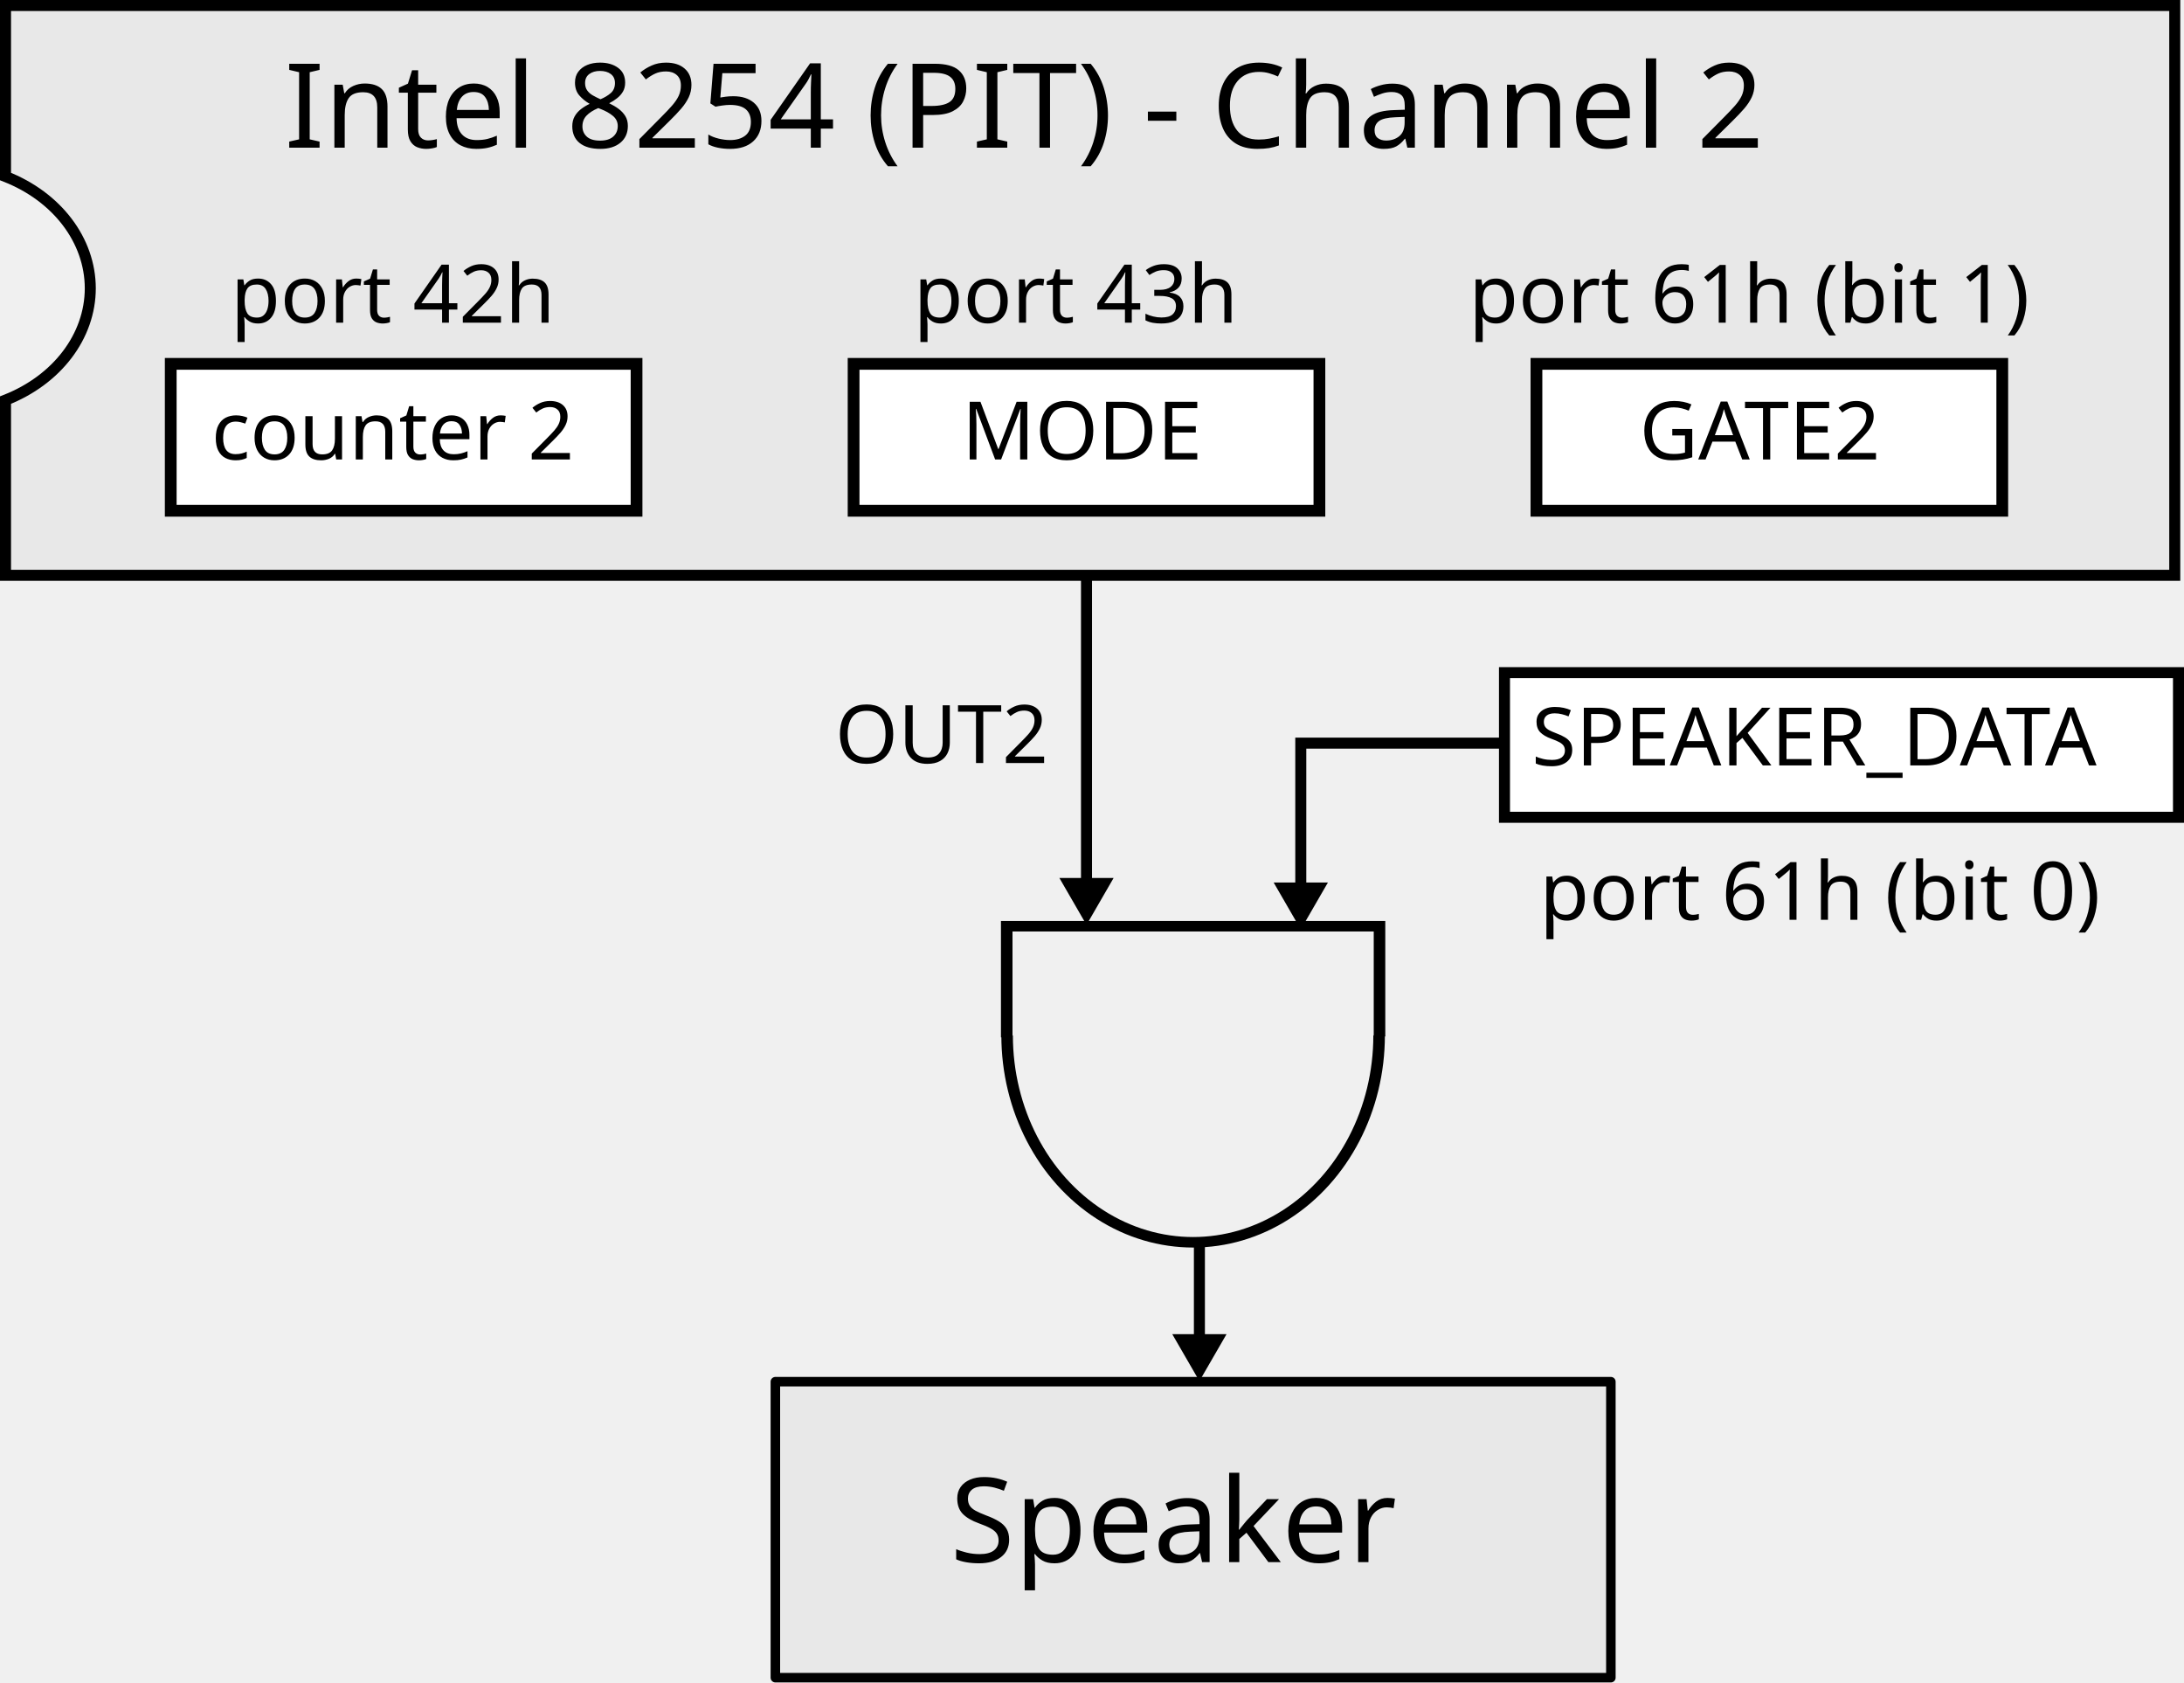
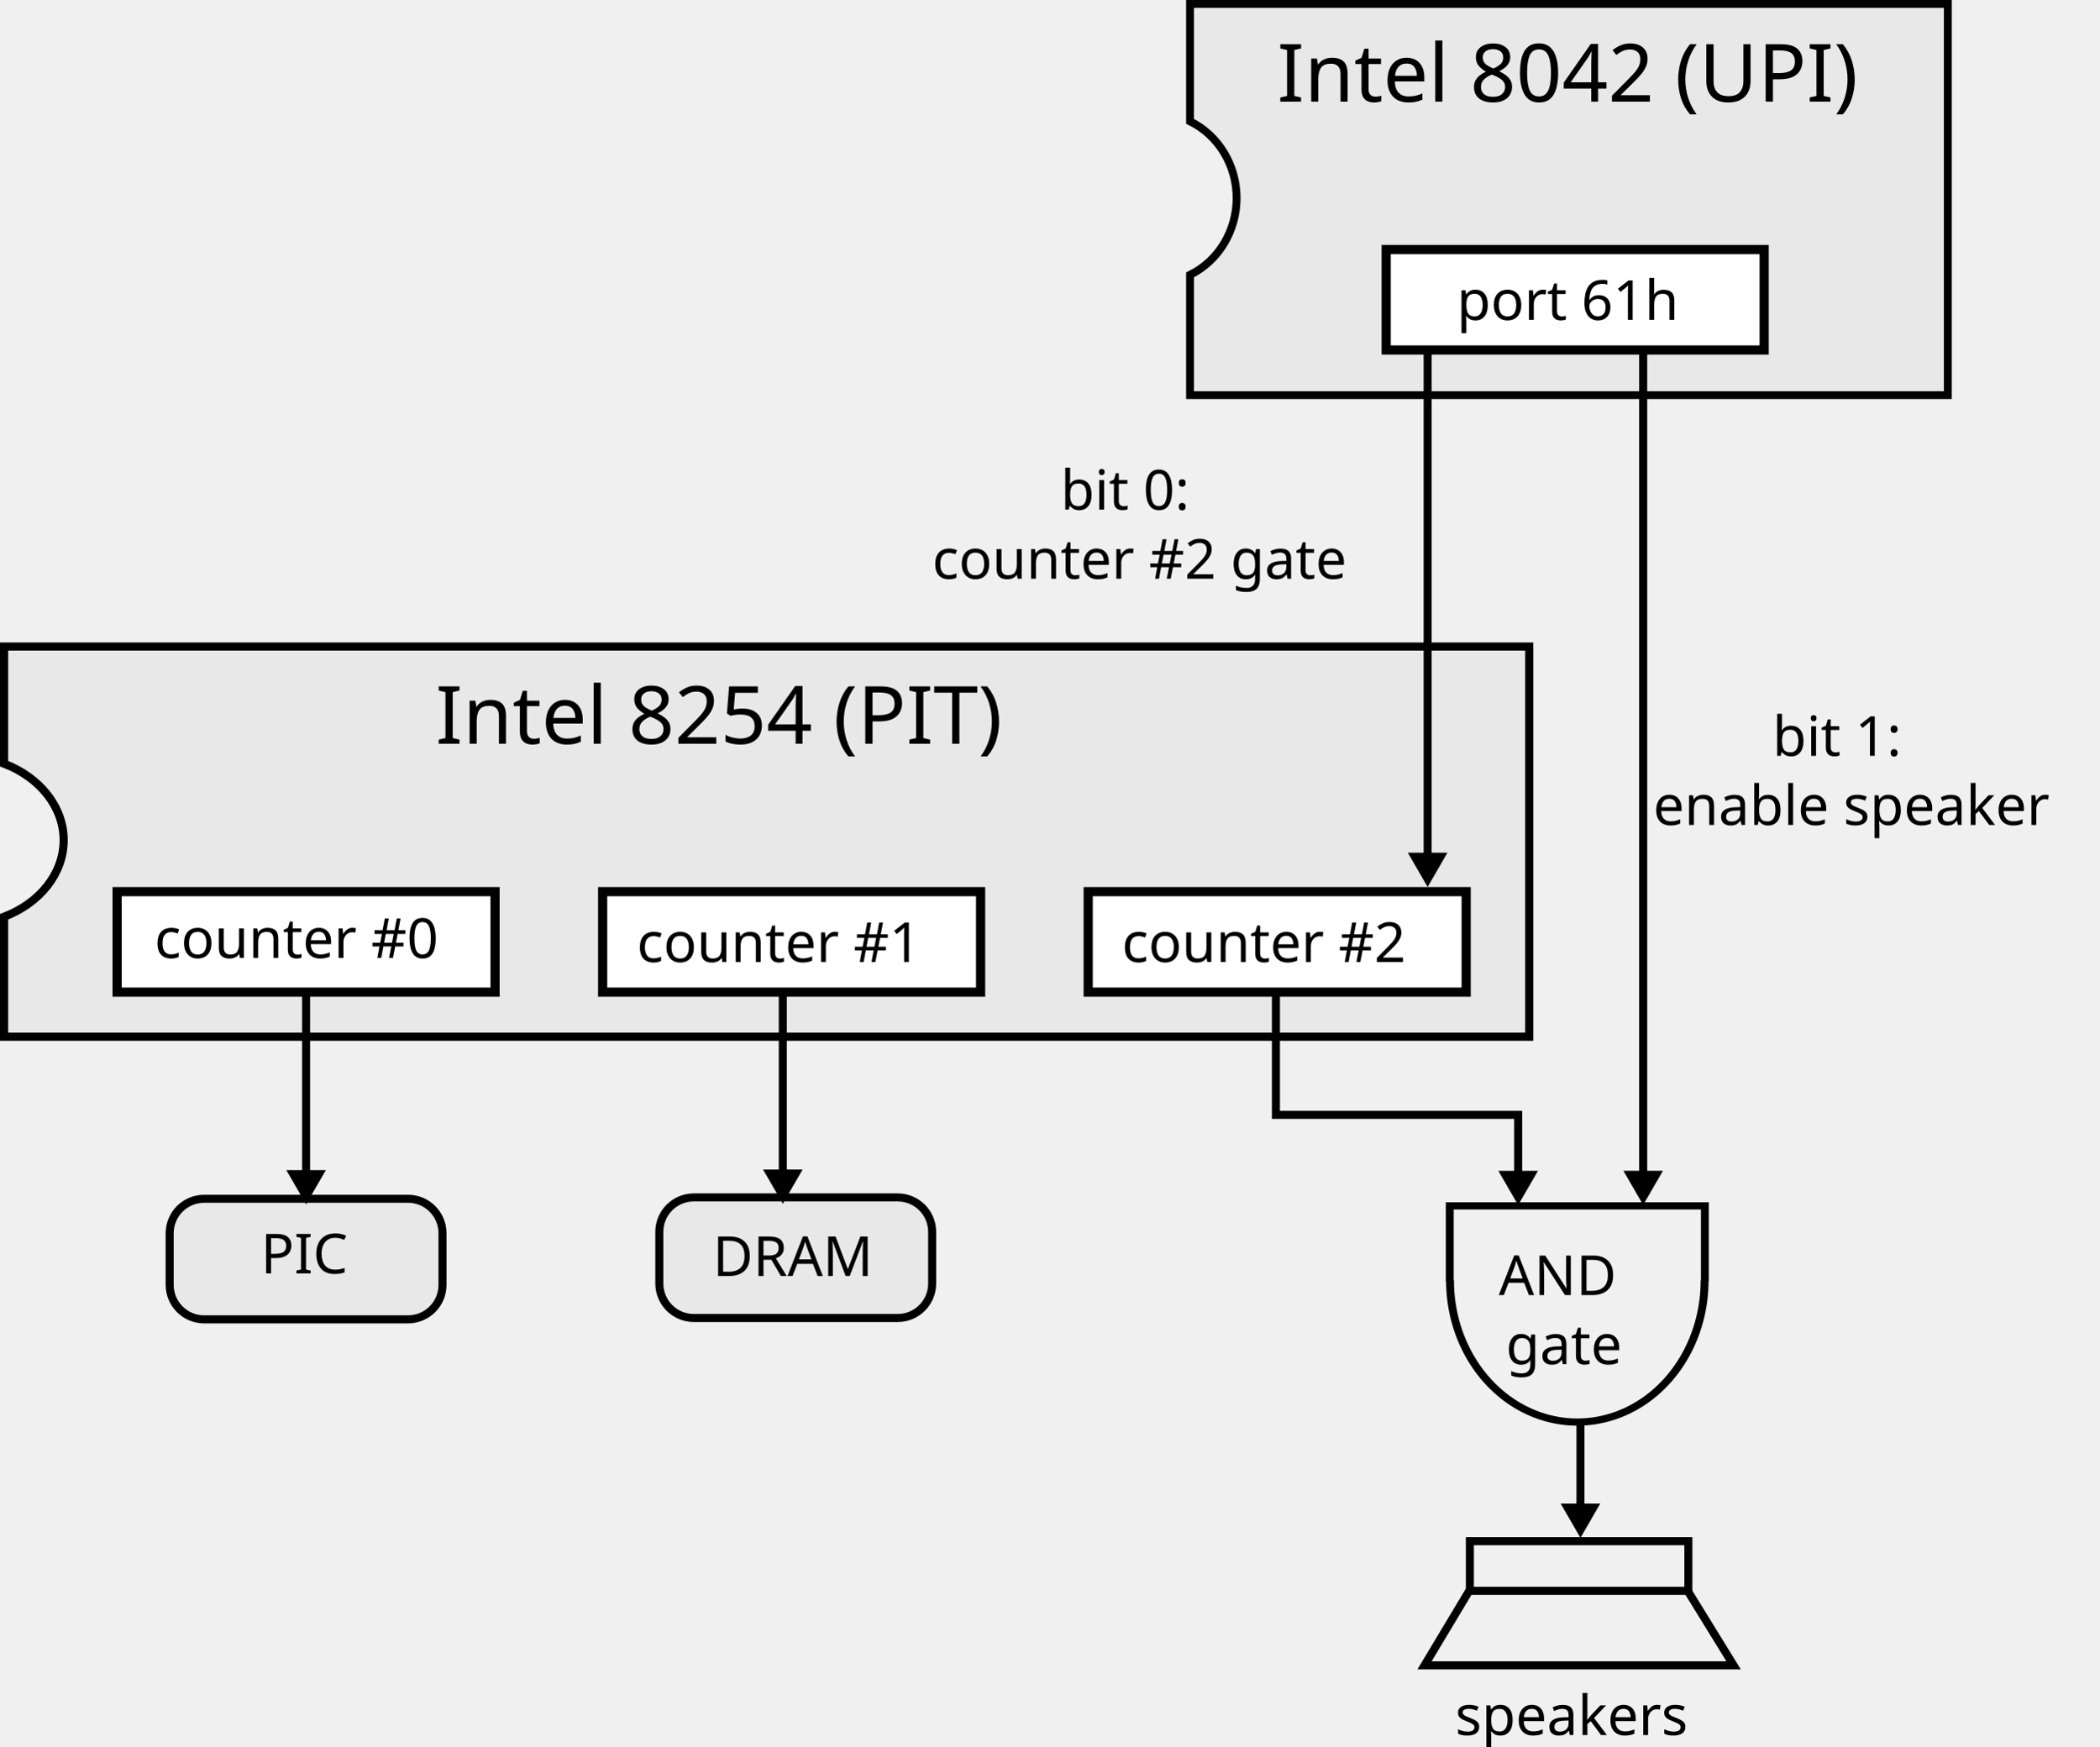
- <svg xmlns="http://www.w3.org/2000/svg" width="209.839mm" height="161.605mm" viewBox="0 0 743.525 572.617" id="svg6264" version="1.1">
+ <svg xmlns="http://www.w3.org/2000/svg" width="294.704mm" height="245.241mm" viewBox="0 0 1044.226 868.963" id="svg6264" version="1.1">
  <defs id="defs6266">
-     <marker style="overflow:visible" id="marker2103" refX="0" refY="0" orient="auto">
-       <path transform="scale(0.4)" style="fill:#000000;fill-opacity:1;fill-rule:evenodd;stroke:#000000;stroke-width:1pt;stroke-opacity:1" d="M 5.77,0 -2.88,5 V -5 Z" id="path2101" />
+     <marker orient="auto" refY="0" refX="0" id="marker9388" style="overflow:visible">
+       <path id="path9386" d="M 5.77,0 -2.88,5 V -5 Z" style="fill:#000000;fill-opacity:1;fill-rule:evenodd;stroke:#000000;stroke-width:1pt;stroke-opacity:1" transform="scale(0.4)" />
    </marker>
-     <marker style="overflow:visible" id="marker7720" refX="0" refY="0" orient="auto">
-       <path transform="scale(0.4)" style="fill:#000000;fill-opacity:1;fill-rule:evenodd;stroke:#000000;stroke-width:1pt;stroke-opacity:1" d="M 5.77,0 -2.88,5 V -5 Z" id="path7722" />
+     <marker orient="auto" refY="0" refX="0" id="marker9282" style="overflow:visible">
+       <path id="path9161" d="M 5.77,0 -2.88,5 V -5 Z" style="fill:#000000;fill-opacity:1;fill-rule:evenodd;stroke:#000000;stroke-width:1pt;stroke-opacity:1" transform="scale(0.8)" />
    </marker>
    <marker orient="auto" refY="0" refX="0" id="TriangleOutL" style="overflow:visible">
      <path id="path7113" d="M 5.77,0 -2.88,5 V -5 Z" style="fill:#000000;fill-opacity:1;fill-rule:evenodd;stroke:#000000;stroke-width:1pt;stroke-opacity:1" transform="scale(0.8)" />
    </marker>
    <marker orient="auto" refY="0" refX="0" id="TriangleOutM-9" style="overflow:visible">
      <path id="path7116-2" d="M 5.77,0 -2.88,5 V -5 Z" style="fill:#000000;fill-opacity:1;fill-rule:evenodd;stroke:#000000;stroke-width:1pt;stroke-opacity:1" transform="scale(0.4)" />
    </marker>
    <marker orient="auto" refY="0" refX="0" id="TriangleOutM-3" style="overflow:visible">
      <path id="path7116-3" d="M 5.77,0 -2.88,5 V -5 Z" style="fill:#000000;fill-opacity:1;fill-rule:evenodd;stroke:#000000;stroke-width:1pt;stroke-opacity:1" transform="scale(0.4)" />
    </marker>
-     <marker orient="auto" refY="0" refX="0" id="TriangleOutM-9-3" style="overflow:visible">
-       <path id="path7116-2-5" d="M 5.77,0 -2.88,5 V -5 Z" style="fill:#000000;fill-opacity:1;fill-rule:evenodd;stroke:#000000;stroke-width:1pt;stroke-opacity:1" transform="scale(0.4)" />
+     <marker orient="auto" refY="0" refX="0" id="TriangleOutM-2" style="overflow:visible">
+       <path id="path7116-8" d="M 5.77,0 -2.88,5 V -5 Z" style="fill:#000000;fill-opacity:1;fill-rule:evenodd;stroke:#000000;stroke-width:1pt;stroke-opacity:1" transform="scale(0.4)" />
+     </marker>
+     <marker orient="auto" refY="0" refX="0" id="TriangleOutM-35" style="overflow:visible">
+       <path id="path7116-6" d="M 5.77,0 -2.88,5 V -5 Z" style="fill:#000000;fill-opacity:1;fill-rule:evenodd;stroke:#000000;stroke-width:1pt;stroke-opacity:1" transform="scale(0.4)" />
+     </marker>
+     <marker orient="auto" refY="0" refX="0" id="TriangleOutM-35-4" style="overflow:visible">
+       <path id="path7116-6-0" d="M 5.77,0 -2.88,5 V -5 Z" style="fill:#000000;fill-opacity:1;fill-rule:evenodd;stroke:#000000;stroke-width:1pt;stroke-opacity:1" transform="scale(0.4)" />
+     </marker>
+     <marker orient="auto" refY="0" refX="0" id="TriangleOutM-9-7" style="overflow:visible">
+       <path id="path7116-2-7" d="M 5.77,0 -2.88,5 V -5 Z" style="fill:#000000;fill-opacity:1;fill-rule:evenodd;stroke:#000000;stroke-width:1pt;stroke-opacity:1" transform="scale(0.4)" />
    </marker>
  </defs>
-   <g id="layer1" transform="translate(-60.44557,-64.95171)">
-     <path style="fill:#e8e8e8;fill-opacity:1;stroke:#000000;stroke-width:3.75;stroke-miterlimit:4;stroke-dasharray:none;stroke-dashoffset:0;stroke-opacity:1" d="M 62.321,66.827 V 125.028 a 50.082,42.066 0 0 1 28.863,38.049 50.082,42.066 0 0 1 -28.863,38.053 v 59.625 H 800.824 V 66.827 Z" id="rect6831" />
-     <text xml:space="preserve" style="font-style:normal;font-weight:normal;line-height:0%;font-family:sans-serif;letter-spacing:0px;word-spacing:0px;fill:#000000;fill-opacity:1;stroke:none;stroke-width:1px;stroke-linecap:butt;stroke-linejoin:miter;stroke-opacity:1" x="157.321" y="115.219" id="text6851">
-       <tspan id="tspan6853" x="157.321" y="115.219" style="font-size:40px;line-height:1.25;font-family:sans-serif">Intel 8254 (PIT) - Channel 2</tspan>
+   <g id="layer1" transform="translate(-60.32011,254.8397)">
+     <path style="fill:#e8e8e8;fill-opacity:1;stroke:#000000;stroke-width:4.057;stroke-miterlimit:4;stroke-dasharray:none;stroke-dashoffset:0;stroke-opacity:1" d="m 62.349,66.855 v 58.261 a 51.452,42.109 0 0 1 29.652,38.088 51.452,42.109 0 0 1 -29.652,38.092 v 59.686 H 821.046 V 66.855 Z" id="rect6831" />
+     <text xml:space="preserve" style="font-style:normal;font-weight:normal;line-height:0%;font-family:sans-serif;letter-spacing:0px;word-spacing:0px;fill:#000000;fill-opacity:1;stroke:none;stroke-width:1px;stroke-linecap:butt;stroke-linejoin:miter;stroke-opacity:1" x="276.959" y="115.219" id="text6851">
+       <tspan id="tspan6853" x="276.959" y="115.219" style="font-size:40px;line-height:1.25;font-family:sans-serif">Intel 8254 (PIT)</tspan>
    </text>
-     <rect style="fill:#ffffff;fill-opacity:1;stroke:#000000;stroke-width:4;stroke-miterlimit:4;stroke-dasharray:none;stroke-dashoffset:0;stroke-opacity:1" id="rect6873" width="158.583" height="50" x="118.571" y="188.791" />
-     <rect style="fill:#ffffff;fill-opacity:1;stroke:#000000;stroke-width:4;stroke-miterlimit:4;stroke-dasharray:none;stroke-dashoffset:0;stroke-opacity:1" id="rect6873-2" width="158.583" height="50" x="351.045" y="188.791" />
-     <rect style="fill:#ffffff;fill-opacity:1;stroke:#000000;stroke-width:4;stroke-miterlimit:4;stroke-dasharray:none;stroke-dashoffset:0;stroke-opacity:1" id="rect6873-0" width="158.583" height="50" x="583.518" y="188.791" />
-     <text xml:space="preserve" style="font-style:normal;font-weight:normal;line-height:0%;font-family:sans-serif;letter-spacing:0px;word-spacing:0px;fill:#000000;fill-opacity:1;stroke:none;stroke-width:1px;stroke-linecap:butt;stroke-linejoin:miter;stroke-opacity:1" x="132.396" y="221.335" id="text6896">
-       <tspan id="tspan6898" x="132.396" y="221.335" style="font-style:normal;font-variant:normal;font-weight:normal;font-stretch:normal;font-size:27.5px;line-height:125%;font-family:sans-serif;-inkscape-font-specification:'Sans, Normal';text-align:start;writing-mode:lr-tb;text-anchor:start">counter 2</tspan>
+     <rect style="fill:#ffffff;fill-opacity:1;stroke:#000000;stroke-width:4.566;stroke-miterlimit:4;stroke-dasharray:none;stroke-dashoffset:0;stroke-opacity:1" id="rect6873" width="188.018" height="50" x="118.571" y="188.791" />
+     <rect style="fill:#ffffff;fill-opacity:1;stroke:#000000;stroke-width:4.566;stroke-miterlimit:4;stroke-dasharray:none;stroke-dashoffset:0;stroke-opacity:1" id="rect6873-2" width="188.018" height="50" x="360.109" y="188.791" />
+     <rect style="fill:#ffffff;fill-opacity:1;stroke:#000000;stroke-width:4.566;stroke-miterlimit:4;stroke-dasharray:none;stroke-dashoffset:0;stroke-opacity:1" id="rect6873-0" width="188.018" height="50" x="601.646" y="188.791" />
+     <text xml:space="preserve" style="font-style:normal;font-weight:normal;line-height:0%;font-family:sans-serif;letter-spacing:0px;word-spacing:0px;fill:#000000;fill-opacity:1;stroke:none;stroke-width:1px;stroke-linecap:butt;stroke-linejoin:miter;stroke-opacity:1" x="137.143" y="221.809" id="text6896">
+       <tspan id="tspan6898" x="137.143" y="221.809" style="font-style:normal;font-variant:normal;font-weight:normal;font-stretch:normal;font-size:27.5px;line-height:125%;font-family:sans-serif;-inkscape-font-specification:'Sans, Normal';text-align:start;writing-mode:lr-tb;text-anchor:start">counter #0</tspan>
    </text>
-     <text xml:space="preserve" style="font-style:normal;font-weight:normal;line-height:0%;font-family:sans-serif;letter-spacing:0px;word-spacing:0px;fill:#000000;fill-opacity:1;stroke:none;stroke-width:1px;stroke-linecap:butt;stroke-linejoin:miter;stroke-opacity:1" x="387.905" y="221.335" id="text6896-7">
-       <tspan id="tspan6898-9" x="387.905" y="221.335" style="font-style:normal;font-variant:normal;font-weight:normal;font-stretch:normal;font-size:27.5px;line-height:125%;font-family:sans-serif;-inkscape-font-specification:'Sans, Normal';text-align:start;writing-mode:lr-tb;text-anchor:start">MODE</tspan>
+     <rect style="fill:#e8e8e8;fill-opacity:1;stroke:#000000;stroke-width:4;stroke-miterlimit:4;stroke-dasharray:none;stroke-dashoffset:0;stroke-opacity:1" id="rect6926" width="135.714" height="60" x="388.304" y="340.934" ry="17.143" />
+     <text xml:space="preserve" style="font-style:normal;font-weight:normal;line-height:0%;font-family:sans-serif;letter-spacing:0px;word-spacing:0px;fill:#000000;fill-opacity:1;stroke:none;stroke-width:1px;stroke-linecap:butt;stroke-linejoin:miter;stroke-opacity:1" x="414.896" y="380.043" id="text6943-7">
+       <tspan id="tspan6945-5" x="414.896" y="380.043" style="font-style:normal;font-variant:normal;font-weight:normal;font-stretch:normal;font-size:27.5px;line-height:125%;font-family:sans-serif;-inkscape-font-specification:'Sans, Normal';text-align:start;writing-mode:lr-tb;text-anchor:start">DRAM</tspan>
    </text>
-     <text xml:space="preserve" style="font-style:normal;font-weight:normal;line-height:0%;font-family:sans-serif;letter-spacing:0px;word-spacing:0px;fill:#000000;fill-opacity:1;stroke:none;stroke-width:1px;stroke-linecap:butt;stroke-linejoin:miter;stroke-opacity:1" x="618.572" y="221.335" id="text6896-5">
-       <tspan id="tspan6898-0" x="618.572" y="221.335" style="font-style:normal;font-variant:normal;font-weight:normal;font-stretch:normal;font-size:27.5px;line-height:125%;font-family:sans-serif;-inkscape-font-specification:'Sans, Normal';text-align:start;writing-mode:lr-tb;text-anchor:start">GATE2</tspan>
+     <path style="fill:none;fill-rule:evenodd;stroke:#000000;stroke-width:4;stroke-linecap:butt;stroke-linejoin:miter;stroke-miterlimit:4;stroke-dasharray:none;stroke-opacity:1;marker-end:url(#TriangleOutM-9)" d="M 449.732,238.48 V 332.728" id="path6965-3" />
+     <text xml:space="preserve" style="font-style:normal;font-weight:normal;font-size:12px;line-height:0%;font-family:sans-serif;letter-spacing:0px;word-spacing:0px;fill:#000000;fill-opacity:1;stroke:none;stroke-width:1px;stroke-linecap:butt;stroke-linejoin:miter;stroke-opacity:1" x="377.13" y="223.801" id="text6896-0">
+       <tspan id="tspan6898-4" x="377.13" y="223.801" style="font-style:normal;font-variant:normal;font-weight:normal;font-stretch:normal;font-size:27.5px;line-height:125%;font-family:sans-serif;-inkscape-font-specification:'Sans, Normal';text-align:start;writing-mode:lr-tb;text-anchor:start;stroke-width:1px">counter #1</tspan>
    </text>
-     <path style="fill:none;fill-rule:evenodd;stroke:#000000;stroke-width:3.75;stroke-linecap:butt;stroke-linejoin:miter;stroke-miterlimit:4;stroke-dasharray:none;stroke-opacity:1;marker-end:url(#TriangleOutM-9)" d="M 430.336,259.845 V 369.088" id="path6965-3" />
-     <text xml:space="preserve" style="font-style:normal;font-weight:normal;font-size:12px;line-height:0%;font-family:sans-serif;letter-spacing:0px;word-spacing:0px;fill:#000000;fill-opacity:1;stroke:none;stroke-width:1px;stroke-linecap:butt;stroke-linejoin:miter;stroke-opacity:1" x="138.982" y="174.771" id="text6896-1">
-       <tspan id="tspan6898-96" x="138.982" y="174.771" style="font-style:normal;font-variant:normal;font-weight:normal;font-stretch:normal;font-size:27.5px;line-height:125%;font-family:sans-serif;-inkscape-font-specification:'Sans, Normal';text-align:start;writing-mode:lr-tb;text-anchor:start;stroke-width:1px">port 42h</tspan>
+     <text xml:space="preserve" style="font-style:normal;font-weight:normal;font-size:12px;line-height:0%;font-family:sans-serif;letter-spacing:0px;word-spacing:0px;fill:#000000;fill-opacity:1;stroke:none;stroke-width:1px;stroke-linecap:butt;stroke-linejoin:miter;stroke-opacity:1" x="618.392" y="223.801" id="text6896-05">
+       <tspan id="tspan6898-0" x="618.392" y="223.801" style="font-style:normal;font-variant:normal;font-weight:normal;font-stretch:normal;font-size:27.5px;line-height:125%;font-family:sans-serif;-inkscape-font-specification:'Sans, Normal';text-align:start;writing-mode:lr-tb;text-anchor:start;stroke-width:1px">counter #2</tspan>
    </text>
-     <text xml:space="preserve" style="font-style:normal;font-weight:normal;font-size:12px;line-height:0%;font-family:sans-serif;letter-spacing:0px;word-spacing:0px;fill:#000000;fill-opacity:1;stroke:none;stroke-width:1px;stroke-linecap:butt;stroke-linejoin:miter;stroke-opacity:1" x="371.456" y="174.771" id="text6896-1-2">
-       <tspan id="tspan6898-96-5" x="371.456" y="174.771" style="font-style:normal;font-variant:normal;font-weight:normal;font-stretch:normal;font-size:27.5px;line-height:125%;font-family:sans-serif;-inkscape-font-specification:'Sans, Normal';text-align:start;writing-mode:lr-tb;text-anchor:start;stroke-width:1px">port 43h</tspan>
+     <rect style="fill:#e8e8e8;fill-opacity:1;stroke:#000000;stroke-width:4;stroke-miterlimit:4;stroke-dasharray:none;stroke-dashoffset:0;stroke-opacity:1" id="rect6926-1-8" width="135.714" height="60" x="144.723" y="341.609" ry="17.143" />
+     <text xml:space="preserve" style="font-style:normal;font-weight:normal;font-size:12px;line-height:0%;font-family:sans-serif;letter-spacing:0px;word-spacing:0px;fill:#000000;fill-opacity:1;stroke:none;stroke-width:1px;stroke-linecap:butt;stroke-linejoin:miter;stroke-opacity:1" x="190.022" y="378.752" id="text6943-9">
+       <tspan id="tspan6945-2" x="190.022" y="378.752" style="font-style:normal;font-variant:normal;font-weight:normal;font-stretch:normal;font-size:27.5px;line-height:125%;font-family:sans-serif;-inkscape-font-specification:'Sans, Normal';text-align:start;writing-mode:lr-tb;text-anchor:start;stroke-width:1px">PIC</tspan>
    </text>
-     <text xml:space="preserve" style="font-style:normal;font-weight:normal;font-size:12px;line-height:0%;font-family:sans-serif;letter-spacing:0px;word-spacing:0px;fill:#000000;fill-opacity:1;stroke:none;stroke-width:1px;stroke-linecap:butt;stroke-linejoin:miter;stroke-opacity:1" x="560.469" y="174.771" id="text6896-1-4">
-       <tspan id="tspan6898-96-4" x="560.469" y="174.771" style="font-style:normal;font-variant:normal;font-weight:normal;font-stretch:normal;font-size:27.5px;line-height:125%;font-family:sans-serif;-inkscape-font-specification:'Sans, Normal';text-align:start;writing-mode:lr-tb;text-anchor:start;stroke-width:1px">port 61h (bit 1)</tspan>
+     <path style="fill:none;fill-rule:evenodd;stroke:#000000;stroke-width:4;stroke-linecap:butt;stroke-linejoin:miter;stroke-miterlimit:4;stroke-dasharray:none;stroke-opacity:1;marker-end:url(#TriangleOutM-2)" d="m 212.58,238.752 v 94.248" id="path6965-8" />
+     <path style="fill:#e8e8e8;fill-opacity:1;stroke:#000000;stroke-width:3.91;stroke-miterlimit:4;stroke-dasharray:none;stroke-dashoffset:0;stroke-opacity:1" d="m 652.311,-252.884 v 58.412 c 14.121,6.936 23.151,21.817 23.171,38.187 -0.019,16.371 -9.049,31.255 -23.171,38.191 v 59.841 H 1029.268 V -252.884 Z" id="rect6831-0-8" />
+     <text xml:space="preserve" style="font-style:normal;font-weight:normal;font-size:12px;line-height:0%;font-family:sans-serif;letter-spacing:0px;word-spacing:0px;fill:#000000;fill-opacity:1;stroke:none;stroke-width:1px;stroke-linecap:butt;stroke-linejoin:miter;stroke-opacity:1" x="695.619" y="-204.269" id="text6851-8">
+       <tspan id="tspan6853-6" x="695.619" y="-204.269" style="font-size:40px;line-height:1.25;font-family:sans-serif;stroke-width:1px">Intel 8042 (UPI)</tspan>
    </text>
-     <g id="g1503" transform="matrix(0.7701792,0,0,0.7007671,246.7262,87.7034)" style="stroke-width:5.104;stroke-miterlimit:4;stroke-dasharray:none">
+     <rect style="fill:#ffffff;fill-opacity:1;stroke:#000000;stroke-width:4.566;stroke-miterlimit:4;stroke-dasharray:none;stroke-dashoffset:0;stroke-opacity:1" id="rect6873-0-3" width="188.018" height="50" x="749.878" y="-130.697" />
+     <text xml:space="preserve" style="font-style:normal;font-weight:normal;font-size:12px;line-height:0%;font-family:sans-serif;letter-spacing:0px;word-spacing:0px;fill:#000000;fill-opacity:1;stroke:none;stroke-width:1px;stroke-linecap:butt;stroke-linejoin:miter;stroke-opacity:1" x="785.007" y="-95.687" id="text6896-05-8">
+       <tspan id="tspan6898-0-3" x="785.007" y="-95.687" style="font-style:normal;font-variant:normal;font-weight:normal;font-stretch:normal;font-size:27.5px;line-height:125%;font-family:sans-serif;-inkscape-font-specification:'Sans, Normal';text-align:start;writing-mode:lr-tb;text-anchor:start;stroke-width:1px">port 61h</tspan>
+     </text>
+     <text xml:space="preserve" style="font-style:normal;font-variant:normal;font-weight:normal;font-stretch:normal;font-size:27.5px;line-height:0%;font-family:sans-serif;-inkscape-font-specification:'sans-serif, Normal';font-variant-ligatures:normal;font-variant-caps:normal;font-variant-numeric:normal;font-feature-settings:normal;text-align:start;letter-spacing:0px;word-spacing:0px;writing-mode:lr-tb;text-anchor:start;fill:#000000;fill-opacity:1;stroke:none;stroke-width:1px;stroke-linecap:butt;stroke-linejoin:miter;stroke-opacity:1" x="645.026" y="-1.279" id="text6896-05-7">
+       <tspan id="tspan6898-0-6" x="645.026" y="-1.279" style="font-style:normal;font-variant:normal;font-weight:normal;font-stretch:normal;font-size:27.5px;line-height:125%;font-family:sans-serif;-inkscape-font-specification:'sans-serif, Normal';font-variant-ligatures:normal;font-variant-caps:normal;font-variant-numeric:normal;font-feature-settings:normal;text-align:center;writing-mode:lr-tb;text-anchor:middle;stroke-width:1px">bit 0:</tspan>
+       <tspan x="645.026" y="33.096" style="font-style:normal;font-variant:normal;font-weight:normal;font-stretch:normal;font-size:27.5px;line-height:125%;font-family:sans-serif;-inkscape-font-specification:'sans-serif, Normal';font-variant-ligatures:normal;font-variant-caps:normal;font-variant-numeric:normal;font-feature-settings:normal;text-align:center;writing-mode:lr-tb;text-anchor:middle;stroke-width:1px" id="tspan3808">counter #2 gate</tspan>
+     </text>
+     <text xml:space="preserve" style="font-style:normal;font-weight:normal;font-size:12px;line-height:0%;font-family:sans-serif;letter-spacing:0px;word-spacing:0px;fill:#000000;fill-opacity:1;stroke:none;stroke-width:1px;stroke-linecap:butt;stroke-linejoin:miter;stroke-opacity:1" x="846.101" y="389.513" id="text6943-7-4">
+       <tspan id="tspan6945-5-5" x="846.101" y="389.513" style="font-style:normal;font-variant:normal;font-weight:normal;font-stretch:normal;font-size:27.5px;line-height:125%;font-family:sans-serif;-inkscape-font-specification:'sans-serif, Normal';font-variant-ligatures:normal;font-variant-caps:normal;font-variant-numeric:normal;font-feature-settings:normal;text-align:center;writing-mode:lr-tb;text-anchor:middle;stroke-width:1px">AND</tspan>
+       <tspan x="846.101" y="423.888" style="font-style:normal;font-variant:normal;font-weight:normal;font-stretch:normal;font-size:27.5px;line-height:125%;font-family:sans-serif;-inkscape-font-specification:'sans-serif, Normal';font-variant-ligatures:normal;font-variant-caps:normal;font-variant-numeric:normal;font-feature-settings:normal;text-align:center;writing-mode:lr-tb;text-anchor:middle;stroke-width:1px" id="tspan8991">gate</tspan>
+     </text>
+     <text xml:space="preserve" style="font-style:normal;font-variant:normal;font-weight:normal;font-stretch:normal;font-size:27.5px;line-height:0%;font-family:sans-serif;-inkscape-font-specification:'sans-serif, Normal';font-variant-ligatures:normal;font-variant-caps:normal;font-variant-numeric:normal;font-feature-settings:normal;text-align:start;letter-spacing:0px;word-spacing:0px;writing-mode:lr-tb;text-anchor:start;fill:#000000;fill-opacity:1;stroke:none;stroke-width:1px;stroke-linecap:butt;stroke-linejoin:miter;stroke-opacity:1" x="999.165" y="121.22" id="text6896-05-7-9">
+       <tspan id="tspan6898-0-6-7" x="999.165" y="121.22" style="font-style:normal;font-variant:normal;font-weight:normal;font-stretch:normal;font-size:27.5px;line-height:125%;font-family:sans-serif;-inkscape-font-specification:'sans-serif, Normal';font-variant-ligatures:normal;font-variant-caps:normal;font-variant-numeric:normal;font-feature-settings:normal;text-align:center;writing-mode:lr-tb;text-anchor:middle;stroke-width:1px">bit 1:</tspan>
+       <tspan x="999.165" y="155.595" style="font-style:normal;font-variant:normal;font-weight:normal;font-stretch:normal;font-size:27.5px;line-height:125%;font-family:sans-serif;-inkscape-font-specification:'sans-serif, Normal';font-variant-ligatures:normal;font-variant-caps:normal;font-variant-numeric:normal;font-feature-settings:normal;text-align:center;writing-mode:lr-tb;text-anchor:middle;stroke-width:1px" id="tspan3808-4">enable speaker</tspan>
+     </text>
+     <path style="fill:none;fill-rule:evenodd;stroke:#000000;stroke-width:4;stroke-linecap:butt;stroke-linejoin:miter;stroke-miterlimit:4;stroke-dasharray:none;stroke-opacity:1;marker-end:url(#TriangleOutM-35)" d="M 770.503,-80.697 V 175.109" id="path6965-1" />
+     <path style="fill:none;stroke:#000000;stroke-width:4;stroke-linecap:butt;stroke-linejoin:miter;stroke-miterlimit:4;stroke-dasharray:none;stroke-opacity:1;marker-end:url(#marker9388)" d="m 695.023,239.597 v 60.257 h 120.514 v 33.528" id="path11366" />
+     <path style="fill:none;fill-rule:evenodd;stroke:#000000;stroke-width:4;stroke-linecap:butt;stroke-linejoin:miter;stroke-miterlimit:4;stroke-dasharray:none;stroke-opacity:1;marker-end:url(#TriangleOutM-35-4)" d="M 877.723,-78.702 V 333.333" id="path6965-1-3" />
+     <rect style="opacity:1;vector-effect:none;fill:none;fill-opacity:1;stroke:#000000;stroke-width:4;stroke-linecap:butt;stroke-linejoin:miter;stroke-miterlimit:4;stroke-dasharray:none;stroke-dashoffset:0;stroke-opacity:1;paint-order:normal" id="rect12883" width="108.681" height="24.7" x="791.512" y="511.973" />
+     <path style="fill:none;stroke:#000000;stroke-width:4;stroke-linecap:butt;stroke-linejoin:miter;stroke-miterlimit:4;stroke-dasharray:none;stroke-opacity:1" d="m 791.182,536.673 -22.23,37.076 h 153.753 l -22.841,-37.076" id="path12894" />
+     <text xml:space="preserve" style="font-style:normal;font-weight:normal;font-size:12px;line-height:0%;font-family:sans-serif;letter-spacing:0px;word-spacing:0px;fill:#000000;fill-opacity:1;stroke:none;stroke-width:1px;stroke-linecap:butt;stroke-linejoin:miter;stroke-opacity:1" x="784.206" y="608.403" id="text6943-7-1">
+       <tspan id="tspan6945-5-2" x="784.206" y="608.403" style="font-style:normal;font-variant:normal;font-weight:normal;font-stretch:normal;font-size:27.5px;line-height:125%;font-family:sans-serif;-inkscape-font-specification:'Sans, Normal';text-align:start;writing-mode:lr-tb;text-anchor:start;stroke-width:1px">speakers</tspan>
+     </text>
+     <path style="fill:none;fill-rule:evenodd;stroke:#000000;stroke-width:4;stroke-linecap:butt;stroke-linejoin:miter;stroke-miterlimit:4;stroke-dasharray:none;stroke-opacity:1;marker-end:url(#TriangleOutM-9-7)" d="m 846.524,452.73 v 46.217" id="path6965-3-9" />
+     <g id="g1503" transform="matrix(0.7701793,0,0,0.7007671,625.0524,52.65208)" style="stroke-width:5.104;stroke-miterlimit:4;stroke-dasharray:none">
      <path d="m 367.744,470.394 a 82.218,100.499 0 0 1 -41.109,87.035 82.218,100.499 0 0 1 -82.218,0 82.218,100.499 0 0 1 -41.109,-87.035" id="path1495" style="opacity:1;vector-effect:none;fill:none;fill-opacity:1;stroke:#000000;stroke-width:5.104;stroke-linecap:butt;stroke-linejoin:round;stroke-miterlimit:4;stroke-dasharray:none;stroke-dashoffset:0;stroke-opacity:1;paint-order:normal" />
      <path id="path1499" d="m 203.135,471.367 v -53.98 h 164.781 v 53.507" style="fill:none;stroke:#000000;stroke-width:5.104;stroke-linecap:butt;stroke-linejoin:miter;stroke-miterlimit:4;stroke-dasharray:none;stroke-opacity:1" />
    </g>
-     <path style="fill:none;stroke:#000000;stroke-width:3.75;stroke-linecap:butt;stroke-linejoin:miter;stroke-miterlimit:4;stroke-dasharray:none;stroke-opacity:1;marker-end:url(#marker2103)" d="m 572.249,317.878 h -68.962 v 52.762" id="path2081" />
-     <text xml:space="preserve" style="font-style:normal;font-weight:normal;font-size:12px;line-height:0%;font-family:sans-serif;letter-spacing:0px;word-spacing:0px;fill:#000000;fill-opacity:1;stroke:none;stroke-width:1px;stroke-linecap:butt;stroke-linejoin:miter;stroke-opacity:1" x="584.57" y="378.006" id="text6896-1-2-9-3">
-       <tspan id="tspan6898-96-5-9-6" x="584.57" y="378.006" style="font-style:normal;font-variant:normal;font-weight:normal;font-stretch:normal;font-size:27.5px;line-height:125%;font-family:sans-serif;-inkscape-font-specification:'Sans, Normal';text-align:start;writing-mode:lr-tb;text-anchor:start;stroke-width:1px">port 61h (bit 0)</tspan>
-     </text>
-     <rect style="fill:#ffffff;fill-opacity:1;stroke:#000000;stroke-width:3.75;stroke-miterlimit:4;stroke-dasharray:none;stroke-dashoffset:0;stroke-opacity:1" id="rect6873-0-0" width="229.46" height="49.226" x="572.636" y="293.89" />
-     <text xml:space="preserve" style="font-style:normal;font-weight:normal;font-size:12px;line-height:0%;font-family:sans-serif;letter-spacing:0px;word-spacing:0px;fill:#000000;fill-opacity:1;stroke:none;stroke-width:1px;stroke-linecap:butt;stroke-linejoin:miter;stroke-opacity:1" x="581.884" y="325.466" id="text6896-1-2-9">
-       <tspan id="tspan6898-96-5-9" x="581.884" y="325.466" style="font-style:normal;font-variant:normal;font-weight:normal;font-stretch:normal;font-size:27.5px;line-height:125%;font-family:sans-serif;-inkscape-font-specification:'Sans, Normal';text-align:start;writing-mode:lr-tb;text-anchor:start;stroke-width:1px">SPEAKER_DATA</tspan>
-     </text>
-     <rect style="opacity:1;vector-effect:none;fill:#e8e8e8;fill-opacity:1;stroke:#000000;stroke-width:3.239;stroke-linecap:butt;stroke-linejoin:round;stroke-miterlimit:4;stroke-dasharray:none;stroke-dashoffset:0;stroke-opacity:1;paint-order:normal" id="rect2279" width="284.439" height="100.739" x="324.413" y="535.21" ry="0" />
-     <text xml:space="preserve" style="font-style:normal;font-weight:normal;font-size:12px;line-height:0%;font-family:sans-serif;letter-spacing:0px;word-spacing:0px;fill:#000000;fill-opacity:1;stroke:none;stroke-width:1px;stroke-linecap:butt;stroke-linejoin:miter;stroke-opacity:1" x="383.927" y="596.614" id="text6851-9">
-       <tspan id="tspan6853-4" x="383.927" y="596.614" style="font-size:40px;line-height:1.25;font-family:sans-serif;stroke-width:1px">Speaker</tspan>
-     </text>
-     <path style="fill:none;fill-rule:evenodd;stroke:#000000;stroke-width:3.75;stroke-linecap:butt;stroke-linejoin:miter;stroke-miterlimit:4;stroke-dasharray:none;stroke-opacity:1;marker-end:url(#TriangleOutM-9-3)" d="M 468.774,486.47 V 524.364" id="path6965-3-1" />
-     <text xml:space="preserve" style="font-style:normal;font-weight:normal;font-size:12px;line-height:0%;font-family:sans-serif;letter-spacing:0px;word-spacing:0px;fill:#000000;fill-opacity:1;stroke:none;stroke-width:1px;stroke-linecap:butt;stroke-linejoin:miter;stroke-opacity:1" x="344.735" y="324.646" id="text6896-7-7">
-       <tspan id="tspan6898-9-4" x="344.735" y="324.646" style="font-style:normal;font-variant:normal;font-weight:normal;font-stretch:normal;font-size:27.5px;line-height:125%;font-family:sans-serif;-inkscape-font-specification:'Sans, Normal';text-align:start;writing-mode:lr-tb;text-anchor:start;stroke-width:1px">OUT2</tspan>
-     </text>
  </g>
</svg>
